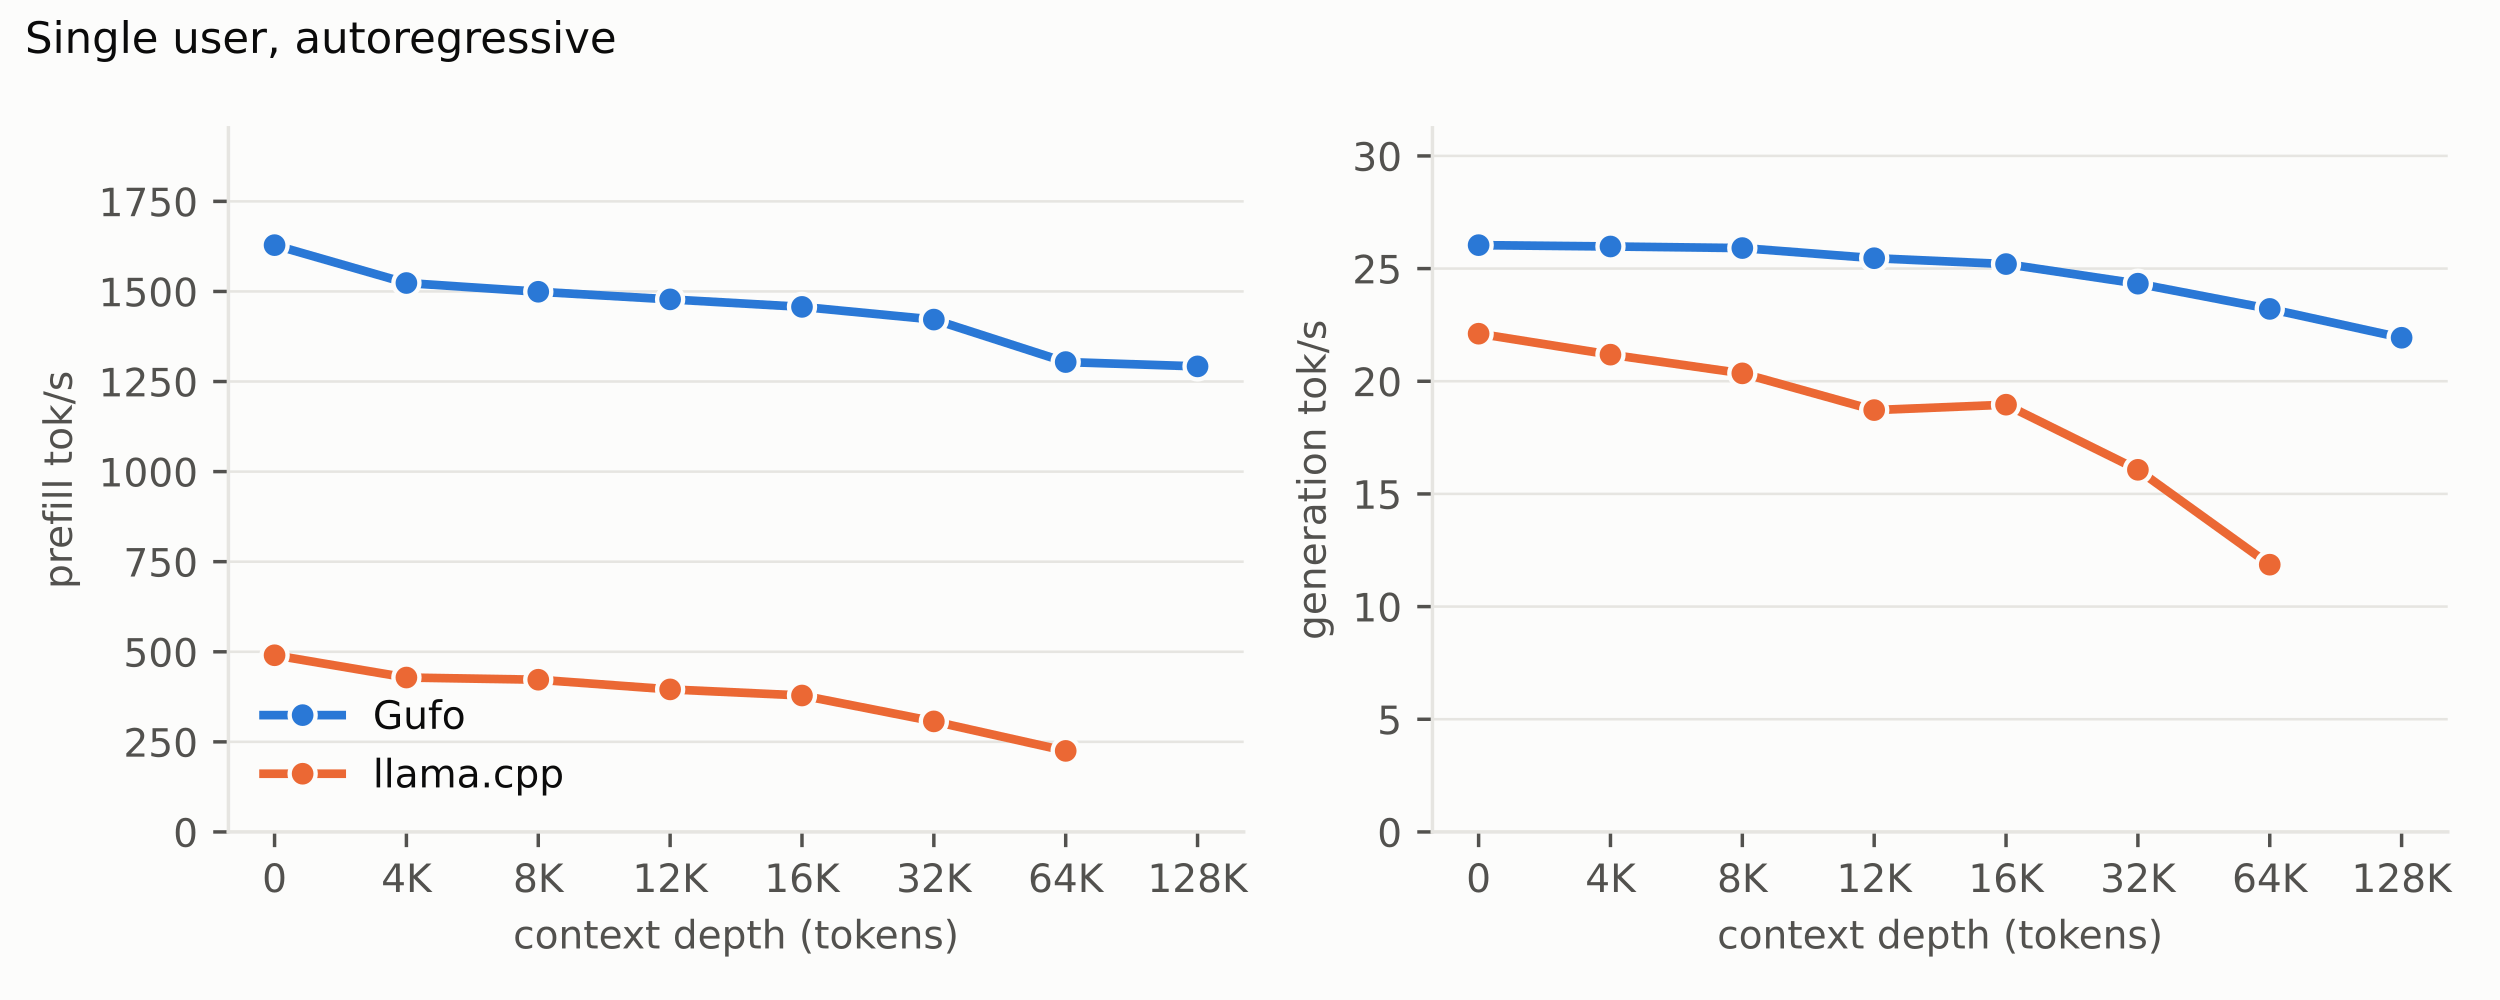
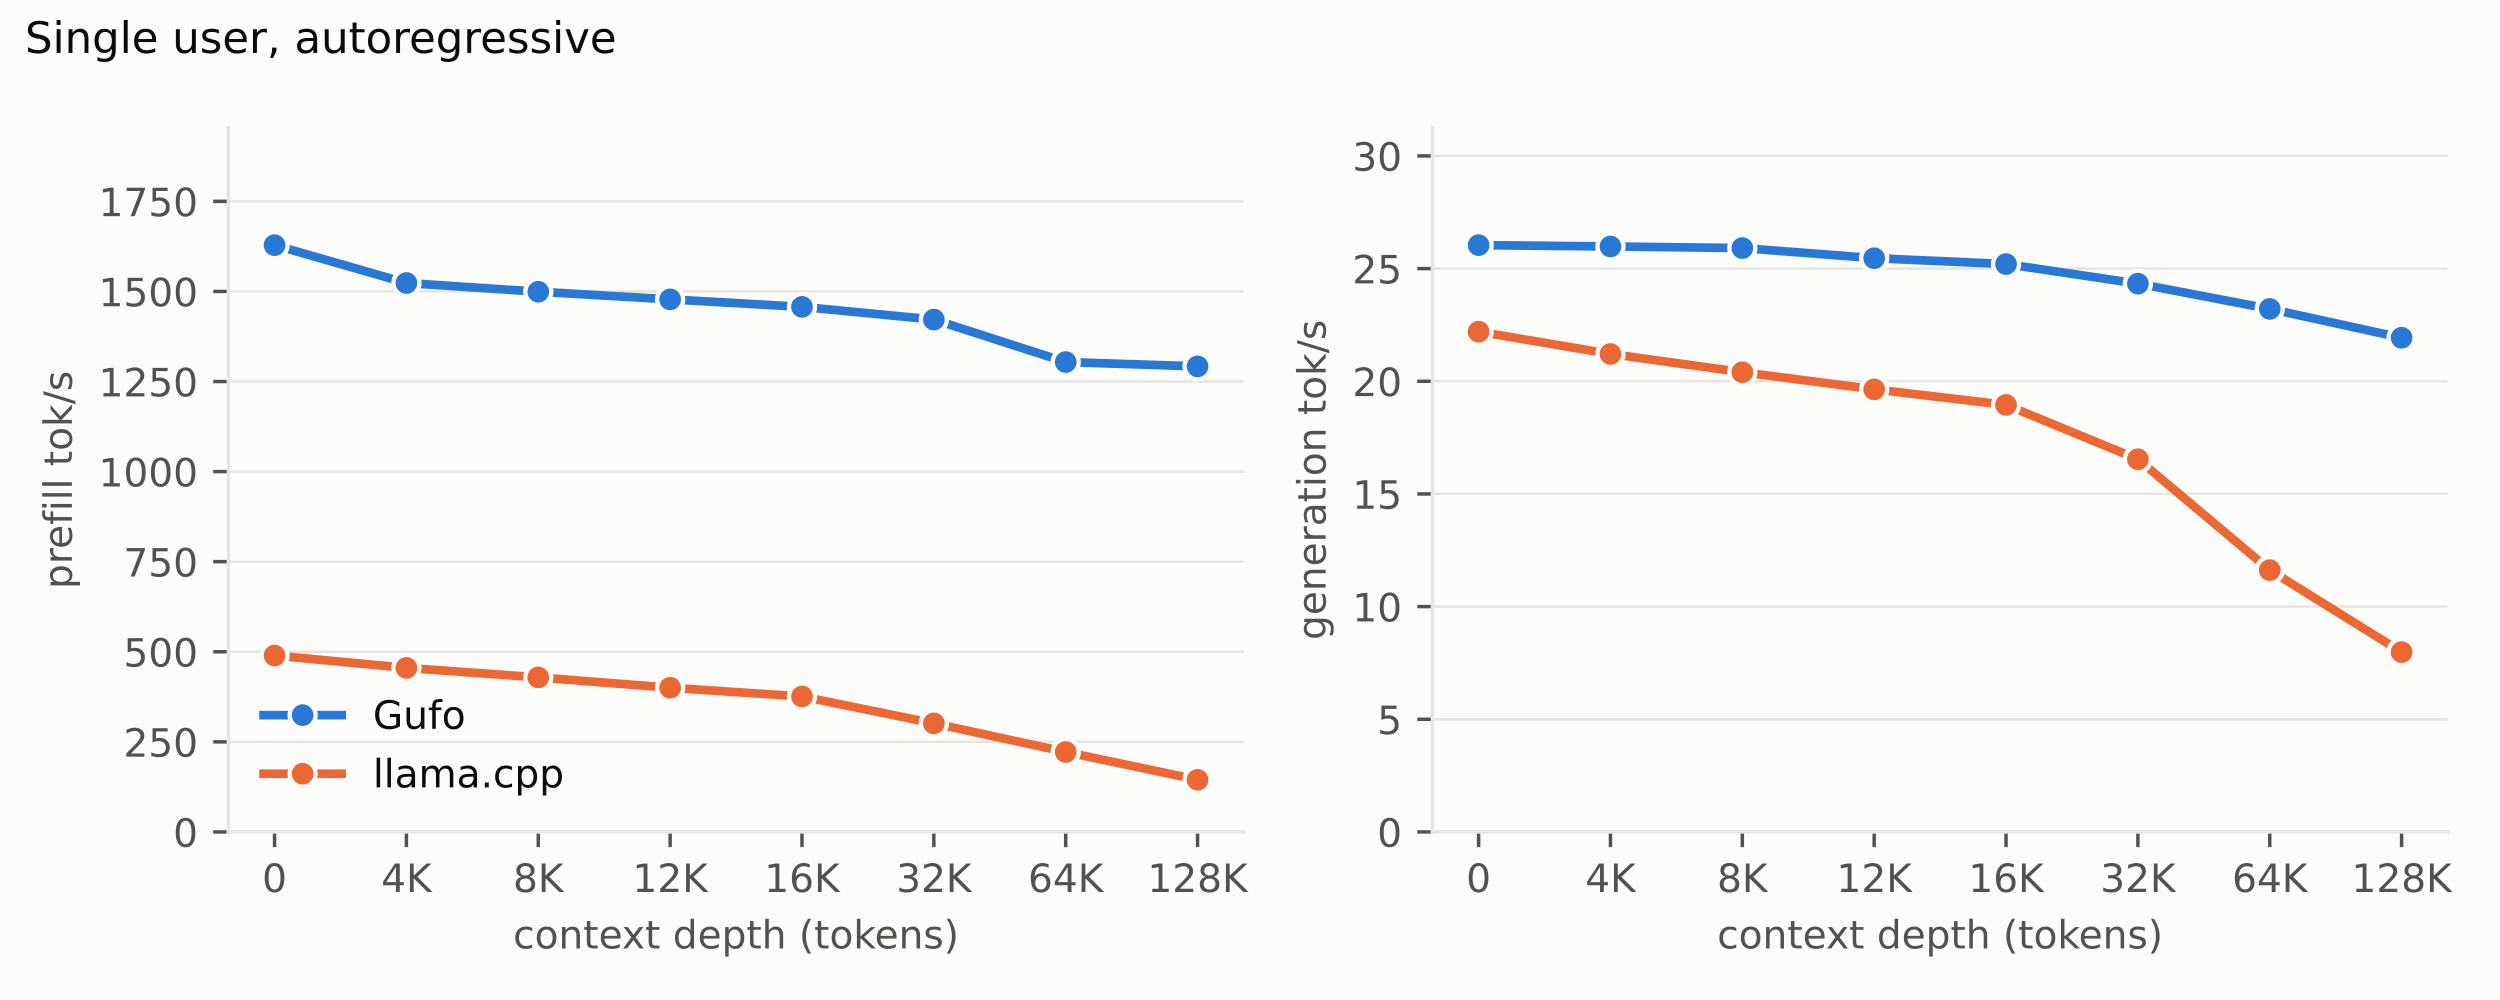
<svg xmlns="http://www.w3.org/2000/svg" xmlns:xlink="http://www.w3.org/1999/xlink" width="576pt" height="230.4pt" viewBox="0 0 576 230.4" version="1.1">
  <defs>
    <style type="text/css">*{stroke-linejoin: round; stroke-linecap: butt}</style>
  </defs>
  <g id="figure_1">
    <g id="patch_1">
      <path d="M 0 230.4  L 576 230.4  L 576 0  L 0 0  z " style="fill: #fcfcfb" />
    </g>
    <g id="axes_1">
      <g id="patch_2">
        <path d="M 52.626 191.679  L 286.549 191.679  L 286.549 29.441  L 52.626 29.441  z " style="fill: #fcfcfb" />
      </g>
      <g id="matplotlib.axis_1">
        <g id="xtick_1">
          <g id="line2d_1">
            <defs>
              <path id="m1ebf051f68" d="M 0 0  L 0 3.5  " style="stroke: #52514e; stroke-width: 0.8" />
            </defs>
            <g>
              <use xlink:href="#m1ebf051f68" x="63.259" y="191.679" style="fill: #52514e; stroke: #52514e; stroke-width: 0.8" />
            </g>
          </g>
          <g id="text_1">
            <text style="font-size: 9px; font-family: 'DejaVu Sans', 'Bitstream Vera Sans', 'Computer Modern Sans Serif', 'Lucida Grande', 'Verdana', 'Geneva', 'Lucid', 'Arial', 'Helvetica', 'Avant Garde', sans-serif; text-anchor: middle; fill: #52514e" x="63.259" y="205.517" transform="rotate(-0 63.25858 205.5172)">0</text>
          </g>
        </g>
        <g id="xtick_2">
          <g id="line2d_2">
            <g>
              <use xlink:href="#m1ebf051f68" x="93.638" y="191.679" style="fill: #52514e; stroke: #52514e; stroke-width: 0.8" />
            </g>
          </g>
          <g id="text_2">
            <text style="font-size: 9px; font-family: 'DejaVu Sans', 'Bitstream Vera Sans', 'Computer Modern Sans Serif', 'Lucida Grande', 'Verdana', 'Geneva', 'Lucid', 'Arial', 'Helvetica', 'Avant Garde', sans-serif; text-anchor: middle; fill: #52514e" x="93.638" y="205.517" transform="rotate(-0 93.63823 205.5172)">4K</text>
          </g>
        </g>
        <g id="xtick_3">
          <g id="line2d_3">
            <g>
              <use xlink:href="#m1ebf051f68" x="124.018" y="191.679" style="fill: #52514e; stroke: #52514e; stroke-width: 0.8" />
            </g>
          </g>
          <g id="text_3">
            <text style="font-size: 9px; font-family: 'DejaVu Sans', 'Bitstream Vera Sans', 'Computer Modern Sans Serif', 'Lucida Grande', 'Verdana', 'Geneva', 'Lucid', 'Arial', 'Helvetica', 'Avant Garde', sans-serif; text-anchor: middle; fill: #52514e" x="124.018" y="205.517" transform="rotate(-0 124.0179 205.5172)">8K</text>
          </g>
        </g>
        <g id="xtick_4">
          <g id="line2d_4">
            <g>
              <use xlink:href="#m1ebf051f68" x="154.398" y="191.679" style="fill: #52514e; stroke: #52514e; stroke-width: 0.8" />
            </g>
          </g>
          <g id="text_4">
            <text style="font-size: 9px; font-family: 'DejaVu Sans', 'Bitstream Vera Sans', 'Computer Modern Sans Serif', 'Lucida Grande', 'Verdana', 'Geneva', 'Lucid', 'Arial', 'Helvetica', 'Avant Garde', sans-serif; text-anchor: middle; fill: #52514e" x="154.398" y="205.517" transform="rotate(-0 154.3975 205.5172)">12K</text>
          </g>
        </g>
        <g id="xtick_5">
          <g id="line2d_5">
            <g>
              <use xlink:href="#m1ebf051f68" x="184.777" y="191.679" style="fill: #52514e; stroke: #52514e; stroke-width: 0.8" />
            </g>
          </g>
          <g id="text_5">
            <text style="font-size: 9px; font-family: 'DejaVu Sans', 'Bitstream Vera Sans', 'Computer Modern Sans Serif', 'Lucida Grande', 'Verdana', 'Geneva', 'Lucid', 'Arial', 'Helvetica', 'Avant Garde', sans-serif; text-anchor: middle; fill: #52514e" x="184.777" y="205.517" transform="rotate(-0 184.7772 205.5172)">16K</text>
          </g>
        </g>
        <g id="xtick_6">
          <g id="line2d_6">
            <g>
              <use xlink:href="#m1ebf051f68" x="215.157" y="191.679" style="fill: #52514e; stroke: #52514e; stroke-width: 0.8" />
            </g>
          </g>
          <g id="text_6">
            <text style="font-size: 9px; font-family: 'DejaVu Sans', 'Bitstream Vera Sans', 'Computer Modern Sans Serif', 'Lucida Grande', 'Verdana', 'Geneva', 'Lucid', 'Arial', 'Helvetica', 'Avant Garde', sans-serif; text-anchor: middle; fill: #52514e" x="215.157" y="205.517" transform="rotate(-0 215.1568 205.5172)">32K</text>
          </g>
        </g>
        <g id="xtick_7">
          <g id="line2d_7">
            <g>
              <use xlink:href="#m1ebf051f68" x="245.536" y="191.679" style="fill: #52514e; stroke: #52514e; stroke-width: 0.8" />
            </g>
          </g>
          <g id="text_7">
            <text style="font-size: 9px; font-family: 'DejaVu Sans', 'Bitstream Vera Sans', 'Computer Modern Sans Serif', 'Lucida Grande', 'Verdana', 'Geneva', 'Lucid', 'Arial', 'Helvetica', 'Avant Garde', sans-serif; text-anchor: middle; fill: #52514e" x="245.536" y="205.517" transform="rotate(-0 245.5365 205.5172)">64K</text>
          </g>
        </g>
        <g id="xtick_8">
          <g id="line2d_8">
            <g>
              <use xlink:href="#m1ebf051f68" x="275.916" y="191.679" style="fill: #52514e; stroke: #52514e; stroke-width: 0.8" />
            </g>
          </g>
          <g id="text_8">
            <text style="font-size: 9px; font-family: 'DejaVu Sans', 'Bitstream Vera Sans', 'Computer Modern Sans Serif', 'Lucida Grande', 'Verdana', 'Geneva', 'Lucid', 'Arial', 'Helvetica', 'Avant Garde', sans-serif; text-anchor: middle; fill: #52514e" x="275.916" y="205.517" transform="rotate(-0 275.9161 205.5172)">128K</text>
          </g>
        </g>
        <g id="text_9">
          <text style="font-size: 9px; font-family: 'DejaVu Sans', 'Bitstream Vera Sans', 'Computer Modern Sans Serif', 'Lucida Grande', 'Verdana', 'Geneva', 'Lucid', 'Arial', 'Helvetica', 'Avant Garde', sans-serif; text-anchor: middle; fill: #52514e" x="169.587" y="218.518" transform="rotate(-0 169.5874 218.5179)">context depth (tokens)</text>
        </g>
      </g>
      <g id="matplotlib.axis_2">
        <g id="ytick_1">
          <g id="line2d_9">
            <path d="M 52.626 191.679  L 286.549 191.679  " clip-path="url(#p1245cb9a4b)" style="fill: none; stroke: #e6e5e1; stroke-width: 0.6; stroke-linecap: square" />
          </g>
          <g id="line2d_10">
            <defs>
              <path id="m680e5b1e24" d="M 0 0  L -3.5 0  " style="stroke: #52514e; stroke-width: 0.8" />
            </defs>
            <g>
              <use xlink:href="#m680e5b1e24" x="52.626" y="191.679" style="fill: #52514e; stroke: #52514e; stroke-width: 0.8" />
            </g>
          </g>
          <g id="text_10">
            <text style="font-size: 9px; font-family: 'DejaVu Sans', 'Bitstream Vera Sans', 'Computer Modern Sans Serif', 'Lucida Grande', 'Verdana', 'Geneva', 'Lucid', 'Arial', 'Helvetica', 'Avant Garde', sans-serif; text-anchor: end; fill: #52514e" x="45.626" y="195.098" transform="rotate(-0 45.6257 195.0982)">0</text>
          </g>
        </g>
        <g id="ytick_2">
          <g id="line2d_11">
            <path d="M 52.626 170.924  L 286.549 170.924  " clip-path="url(#p1245cb9a4b)" style="fill: none; stroke: #e6e5e1; stroke-width: 0.6; stroke-linecap: square" />
          </g>
          <g id="line2d_12">
            <g>
              <use xlink:href="#m680e5b1e24" x="52.626" y="170.924" style="fill: #52514e; stroke: #52514e; stroke-width: 0.8" />
            </g>
          </g>
          <g id="text_11">
            <text style="font-size: 9px; font-family: 'DejaVu Sans', 'Bitstream Vera Sans', 'Computer Modern Sans Serif', 'Lucida Grande', 'Verdana', 'Geneva', 'Lucid', 'Arial', 'Helvetica', 'Avant Garde', sans-serif; text-anchor: end; fill: #52514e" x="45.626" y="174.343" transform="rotate(-0 45.6257 174.3434)">250</text>
          </g>
        </g>
        <g id="ytick_3">
          <g id="line2d_13">
            <path d="M 52.626 150.17  L 286.549 150.17  " clip-path="url(#p1245cb9a4b)" style="fill: none; stroke: #e6e5e1; stroke-width: 0.6; stroke-linecap: square" />
          </g>
          <g id="line2d_14">
            <g>
              <use xlink:href="#m680e5b1e24" x="52.626" y="150.17" style="fill: #52514e; stroke: #52514e; stroke-width: 0.8" />
            </g>
          </g>
          <g id="text_12">
            <text style="font-size: 9px; font-family: 'DejaVu Sans', 'Bitstream Vera Sans', 'Computer Modern Sans Serif', 'Lucida Grande', 'Verdana', 'Geneva', 'Lucid', 'Arial', 'Helvetica', 'Avant Garde', sans-serif; text-anchor: end; fill: #52514e" x="45.626" y="153.589" transform="rotate(-0 45.6257 153.5885)">500</text>
          </g>
        </g>
        <g id="ytick_4">
          <g id="line2d_15">
            <path d="M 52.626 129.415  L 286.549 129.415  " clip-path="url(#p1245cb9a4b)" style="fill: none; stroke: #e6e5e1; stroke-width: 0.6; stroke-linecap: square" />
          </g>
          <g id="line2d_16">
            <g>
              <use xlink:href="#m680e5b1e24" x="52.626" y="129.415" style="fill: #52514e; stroke: #52514e; stroke-width: 0.8" />
            </g>
          </g>
          <g id="text_13">
            <text style="font-size: 9px; font-family: 'DejaVu Sans', 'Bitstream Vera Sans', 'Computer Modern Sans Serif', 'Lucida Grande', 'Verdana', 'Geneva', 'Lucid', 'Arial', 'Helvetica', 'Avant Garde', sans-serif; text-anchor: end; fill: #52514e" x="45.626" y="132.834" transform="rotate(-0 45.6257 132.8337)">750</text>
          </g>
        </g>
        <g id="ytick_5">
          <g id="line2d_17">
            <path d="M 52.626 108.66  L 286.549 108.66  " clip-path="url(#p1245cb9a4b)" style="fill: none; stroke: #e6e5e1; stroke-width: 0.6; stroke-linecap: square" />
          </g>
          <g id="line2d_18">
            <g>
              <use xlink:href="#m680e5b1e24" x="52.626" y="108.66" style="fill: #52514e; stroke: #52514e; stroke-width: 0.8" />
            </g>
          </g>
          <g id="text_14">
            <text style="font-size: 9px; font-family: 'DejaVu Sans', 'Bitstream Vera Sans', 'Computer Modern Sans Serif', 'Lucida Grande', 'Verdana', 'Geneva', 'Lucid', 'Arial', 'Helvetica', 'Avant Garde', sans-serif; text-anchor: end; fill: #52514e" x="45.626" y="112.079" transform="rotate(-0 45.6257 112.0788)">1000</text>
          </g>
        </g>
        <g id="ytick_6">
          <g id="line2d_19">
            <path d="M 52.626 87.905  L 286.549 87.905  " clip-path="url(#p1245cb9a4b)" style="fill: none; stroke: #e6e5e1; stroke-width: 0.6; stroke-linecap: square" />
          </g>
          <g id="line2d_20">
            <g>
              <use xlink:href="#m680e5b1e24" x="52.626" y="87.905" style="fill: #52514e; stroke: #52514e; stroke-width: 0.8" />
            </g>
          </g>
          <g id="text_15">
            <text style="font-size: 9px; font-family: 'DejaVu Sans', 'Bitstream Vera Sans', 'Computer Modern Sans Serif', 'Lucida Grande', 'Verdana', 'Geneva', 'Lucid', 'Arial', 'Helvetica', 'Avant Garde', sans-serif; text-anchor: end; fill: #52514e" x="45.626" y="91.324" transform="rotate(-0 45.6257 91.32398)">1250</text>
          </g>
        </g>
        <g id="ytick_7">
          <g id="line2d_21">
            <path d="M 52.626 67.15  L 286.549 67.15  " clip-path="url(#p1245cb9a4b)" style="fill: none; stroke: #e6e5e1; stroke-width: 0.6; stroke-linecap: square" />
          </g>
          <g id="line2d_22">
            <g>
              <use xlink:href="#m680e5b1e24" x="52.626" y="67.15" style="fill: #52514e; stroke: #52514e; stroke-width: 0.8" />
            </g>
          </g>
          <g id="text_16">
            <text style="font-size: 9px; font-family: 'DejaVu Sans', 'Bitstream Vera Sans', 'Computer Modern Sans Serif', 'Lucida Grande', 'Verdana', 'Geneva', 'Lucid', 'Arial', 'Helvetica', 'Avant Garde', sans-serif; text-anchor: end; fill: #52514e" x="45.626" y="70.569" transform="rotate(-0 45.6257 70.56913)">1500</text>
          </g>
        </g>
        <g id="ytick_8">
          <g id="line2d_23">
            <path d="M 52.626 46.395  L 286.549 46.395  " clip-path="url(#p1245cb9a4b)" style="fill: none; stroke: #e6e5e1; stroke-width: 0.6; stroke-linecap: square" />
          </g>
          <g id="line2d_24">
            <g>
              <use xlink:href="#m680e5b1e24" x="52.626" y="46.395" style="fill: #52514e; stroke: #52514e; stroke-width: 0.8" />
            </g>
          </g>
          <g id="text_17">
            <text style="font-size: 9px; font-family: 'DejaVu Sans', 'Bitstream Vera Sans', 'Computer Modern Sans Serif', 'Lucida Grande', 'Verdana', 'Geneva', 'Lucid', 'Arial', 'Helvetica', 'Avant Garde', sans-serif; text-anchor: end; fill: #52514e" x="45.626" y="49.814" transform="rotate(-0 45.6257 49.81428)">1750</text>
          </g>
        </g>
        <g id="text_18">
          <text style="font-size: 9px; font-family: 'DejaVu Sans', 'Bitstream Vera Sans', 'Computer Modern Sans Serif', 'Lucida Grande', 'Verdana', 'Geneva', 'Lucid', 'Arial', 'Helvetica', 'Avant Garde', sans-serif; text-anchor: middle; fill: #52514e" x="16.559" y="110.56" transform="rotate(-90 16.55859 110.56)">prefill tok/s</text>
        </g>
      </g>
      <g id="line2d_25">
        <path d="M 63.259 56.481  L 93.638 65.208  L 124.018 67.222  L 154.398 68.978  L 184.777 70.707  L 215.157 73.632  L 245.536 83.421  L 275.916 84.417  " clip-path="url(#p1245cb9a4b)" style="fill: none; stroke: #2a78d6; stroke-width: 2; stroke-linecap: square" />
        <defs>
          <path id="m91930ba968" d="M 0 3  C 0.796 3 1.559 2.684 2.121 2.121  C 2.684 1.559 3 0.796 3 0  C 3 -0.796 2.684 -1.559 2.121 -2.121  C 1.559 -2.684 0.796 -3 0 -3  C -0.796 -3 -1.559 -2.684 -2.121 -2.121  C -2.684 -1.559 -3 -0.796 -3 0  C -3 0.796 -2.684 1.559 -2.121 2.121  C -1.559 2.684 -0.796 3 0 3  z " style="stroke: #fcfcfb" />
        </defs>
        <g clip-path="url(#p1245cb9a4b)">
          <use xlink:href="#m91930ba968" x="63.259" y="56.481" style="fill: #2a78d6; stroke: #fcfcfb" />
          <use xlink:href="#m91930ba968" x="93.638" y="65.208" style="fill: #2a78d6; stroke: #fcfcfb" />
          <use xlink:href="#m91930ba968" x="124.018" y="67.222" style="fill: #2a78d6; stroke: #fcfcfb" />
          <use xlink:href="#m91930ba968" x="154.398" y="68.978" style="fill: #2a78d6; stroke: #fcfcfb" />
          <use xlink:href="#m91930ba968" x="184.777" y="70.707" style="fill: #2a78d6; stroke: #fcfcfb" />
          <use xlink:href="#m91930ba968" x="215.157" y="73.632" style="fill: #2a78d6; stroke: #fcfcfb" />
          <use xlink:href="#m91930ba968" x="245.536" y="83.421" style="fill: #2a78d6; stroke: #fcfcfb" />
          <use xlink:href="#m91930ba968" x="275.916" y="84.417" style="fill: #2a78d6; stroke: #fcfcfb" />
        </g>
      </g>
      <g id="line2d_26">
-         <path d="M 63.259 150.972  L 93.638 156.105  L 124.018 156.609  L 154.398 158.838  L 184.777 160.244  L 215.157 166.211  L 245.536 173.008  " clip-path="url(#p1245cb9a4b)" style="fill: none; stroke: #eb6834; stroke-width: 2; stroke-linecap: square" />
+         <path d="M 63.259 151.034  L 93.638 153.886  L 124.018 156.076  L 154.398 158.454  L 184.777 160.473  L 215.157 166.665  L 245.536 173.254  L 275.916 179.66  " clip-path="url(#p1245cb9a4b)" style="fill: none; stroke: #eb6834; stroke-width: 2; stroke-linecap: square" />
        <defs>
          <path id="ma0614988b8" d="M 0 3  C 0.796 3 1.559 2.684 2.121 2.121  C 2.684 1.559 3 0.796 3 0  C 3 -0.796 2.684 -1.559 2.121 -2.121  C 1.559 -2.684 0.796 -3 0 -3  C -0.796 -3 -1.559 -2.684 -2.121 -2.121  C -2.684 -1.559 -3 -0.796 -3 0  C -3 0.796 -2.684 1.559 -2.121 2.121  C -1.559 2.684 -0.796 3 0 3  z " style="stroke: #fcfcfb" />
        </defs>
        <g clip-path="url(#p1245cb9a4b)">
-           <use xlink:href="#ma0614988b8" x="63.259" y="150.972" style="fill: #eb6834; stroke: #fcfcfb" />
-           <use xlink:href="#ma0614988b8" x="93.638" y="156.105" style="fill: #eb6834; stroke: #fcfcfb" />
-           <use xlink:href="#ma0614988b8" x="124.018" y="156.609" style="fill: #eb6834; stroke: #fcfcfb" />
-           <use xlink:href="#ma0614988b8" x="154.398" y="158.838" style="fill: #eb6834; stroke: #fcfcfb" />
-           <use xlink:href="#ma0614988b8" x="184.777" y="160.244" style="fill: #eb6834; stroke: #fcfcfb" />
-           <use xlink:href="#ma0614988b8" x="215.157" y="166.211" style="fill: #eb6834; stroke: #fcfcfb" />
-           <use xlink:href="#ma0614988b8" x="245.536" y="173.008" style="fill: #eb6834; stroke: #fcfcfb" />
+           <use xlink:href="#ma0614988b8" x="63.259" y="151.034" style="fill: #eb6834; stroke: #fcfcfb" />
+           <use xlink:href="#ma0614988b8" x="93.638" y="153.886" style="fill: #eb6834; stroke: #fcfcfb" />
+           <use xlink:href="#ma0614988b8" x="124.018" y="156.076" style="fill: #eb6834; stroke: #fcfcfb" />
+           <use xlink:href="#ma0614988b8" x="154.398" y="158.454" style="fill: #eb6834; stroke: #fcfcfb" />
+           <use xlink:href="#ma0614988b8" x="184.777" y="160.473" style="fill: #eb6834; stroke: #fcfcfb" />
+           <use xlink:href="#ma0614988b8" x="215.157" y="166.665" style="fill: #eb6834; stroke: #fcfcfb" />
+           <use xlink:href="#ma0614988b8" x="245.536" y="173.254" style="fill: #eb6834; stroke: #fcfcfb" />
+           <use xlink:href="#ma0614988b8" x="275.916" y="179.66" style="fill: #eb6834; stroke: #fcfcfb" />
        </g>
      </g>
      <g id="patch_3">
        <path d="M 52.626 191.679  L 52.626 29.441  " style="fill: none; stroke: #e6e5e1; stroke-width: 0.8; stroke-linejoin: miter; stroke-linecap: square" />
      </g>
      <g id="patch_4">
        <path d="M 52.626 191.679  L 286.549 191.679  " style="fill: none; stroke: #e6e5e1; stroke-width: 0.8; stroke-linejoin: miter; stroke-linecap: square" />
      </g>
      <g id="legend_1">
        <g id="line2d_27">
          <path d="M 60.726 164.766  L 69.726 164.766  L 78.726 164.766  " style="fill: none; stroke: #2a78d6; stroke-width: 2; stroke-linecap: square" />
          <g>
            <use xlink:href="#m91930ba968" x="69.726" y="164.766" style="fill: #2a78d6; stroke: #fcfcfb" />
          </g>
        </g>
        <g id="text_19">
          <text style="font-size: 9px; font-family: 'DejaVu Sans', 'Bitstream Vera Sans', 'Computer Modern Sans Serif', 'Lucida Grande', 'Verdana', 'Geneva', 'Lucid', 'Arial', 'Helvetica', 'Avant Garde', sans-serif; text-anchor: start; fill: #0b0b0b" x="85.926" y="167.916" transform="rotate(-0 85.9257 167.9165)">Gufo</text>
        </g>
        <g id="line2d_28">
          <path d="M 60.726 178.267  L 69.726 178.267  L 78.726 178.267  " style="fill: none; stroke: #eb6834; stroke-width: 2; stroke-linecap: square" />
          <g>
            <use xlink:href="#ma0614988b8" x="69.726" y="178.267" style="fill: #eb6834; stroke: #fcfcfb" />
          </g>
        </g>
        <g id="text_20">
          <text style="font-size: 9px; font-family: 'DejaVu Sans', 'Bitstream Vera Sans', 'Computer Modern Sans Serif', 'Lucida Grande', 'Verdana', 'Geneva', 'Lucid', 'Arial', 'Helvetica', 'Avant Garde', sans-serif; text-anchor: start; fill: #0b0b0b" x="85.926" y="181.417" transform="rotate(-0 85.9257 181.4172)">llama.cpp</text>
        </g>
      </g>
    </g>
    <g id="axes_2">
      <g id="patch_5">
        <path d="M 330.039 191.679  L 563.963 191.679  L 563.963 29.441  L 330.039 29.441  z " style="fill: #fcfcfb" />
      </g>
      <g id="matplotlib.axis_3">
        <g id="xtick_9">
          <g id="line2d_29">
            <g>
              <use xlink:href="#m1ebf051f68" x="340.672" y="191.679" style="fill: #52514e; stroke: #52514e; stroke-width: 0.8" />
            </g>
          </g>
          <g id="text_21">
            <text style="font-size: 9px; font-family: 'DejaVu Sans', 'Bitstream Vera Sans', 'Computer Modern Sans Serif', 'Lucida Grande', 'Verdana', 'Geneva', 'Lucid', 'Arial', 'Helvetica', 'Avant Garde', sans-serif; text-anchor: middle; fill: #52514e" x="340.672" y="205.517" transform="rotate(-0 340.6723 205.5172)">0</text>
          </g>
        </g>
        <g id="xtick_10">
          <g id="line2d_30">
            <g>
              <use xlink:href="#m1ebf051f68" x="371.052" y="191.679" style="fill: #52514e; stroke: #52514e; stroke-width: 0.8" />
            </g>
          </g>
          <g id="text_22">
            <text style="font-size: 9px; font-family: 'DejaVu Sans', 'Bitstream Vera Sans', 'Computer Modern Sans Serif', 'Lucida Grande', 'Verdana', 'Geneva', 'Lucid', 'Arial', 'Helvetica', 'Avant Garde', sans-serif; text-anchor: middle; fill: #52514e" x="371.052" y="205.517" transform="rotate(-0 371.052 205.5172)">4K</text>
          </g>
        </g>
        <g id="xtick_11">
          <g id="line2d_31">
            <g>
              <use xlink:href="#m1ebf051f68" x="401.432" y="191.679" style="fill: #52514e; stroke: #52514e; stroke-width: 0.8" />
            </g>
          </g>
          <g id="text_23">
            <text style="font-size: 9px; font-family: 'DejaVu Sans', 'Bitstream Vera Sans', 'Computer Modern Sans Serif', 'Lucida Grande', 'Verdana', 'Geneva', 'Lucid', 'Arial', 'Helvetica', 'Avant Garde', sans-serif; text-anchor: middle; fill: #52514e" x="401.432" y="205.517" transform="rotate(-0 401.4316 205.5172)">8K</text>
          </g>
        </g>
        <g id="xtick_12">
          <g id="line2d_32">
            <g>
              <use xlink:href="#m1ebf051f68" x="431.811" y="191.679" style="fill: #52514e; stroke: #52514e; stroke-width: 0.8" />
            </g>
          </g>
          <g id="text_24">
            <text style="font-size: 9px; font-family: 'DejaVu Sans', 'Bitstream Vera Sans', 'Computer Modern Sans Serif', 'Lucida Grande', 'Verdana', 'Geneva', 'Lucid', 'Arial', 'Helvetica', 'Avant Garde', sans-serif; text-anchor: middle; fill: #52514e" x="431.811" y="205.517" transform="rotate(-0 431.8113 205.5172)">12K</text>
          </g>
        </g>
        <g id="xtick_13">
          <g id="line2d_33">
            <g>
              <use xlink:href="#m1ebf051f68" x="462.191" y="191.679" style="fill: #52514e; stroke: #52514e; stroke-width: 0.8" />
            </g>
          </g>
          <g id="text_25">
            <text style="font-size: 9px; font-family: 'DejaVu Sans', 'Bitstream Vera Sans', 'Computer Modern Sans Serif', 'Lucida Grande', 'Verdana', 'Geneva', 'Lucid', 'Arial', 'Helvetica', 'Avant Garde', sans-serif; text-anchor: middle; fill: #52514e" x="462.191" y="205.517" transform="rotate(-0 462.1909 205.5172)">16K</text>
          </g>
        </g>
        <g id="xtick_14">
          <g id="line2d_34">
            <g>
              <use xlink:href="#m1ebf051f68" x="492.571" y="191.679" style="fill: #52514e; stroke: #52514e; stroke-width: 0.8" />
            </g>
          </g>
          <g id="text_26">
            <text style="font-size: 9px; font-family: 'DejaVu Sans', 'Bitstream Vera Sans', 'Computer Modern Sans Serif', 'Lucida Grande', 'Verdana', 'Geneva', 'Lucid', 'Arial', 'Helvetica', 'Avant Garde', sans-serif; text-anchor: middle; fill: #52514e" x="492.571" y="205.517" transform="rotate(-0 492.5706 205.5172)">32K</text>
          </g>
        </g>
        <g id="xtick_15">
          <g id="line2d_35">
            <g>
              <use xlink:href="#m1ebf051f68" x="522.95" y="191.679" style="fill: #52514e; stroke: #52514e; stroke-width: 0.8" />
            </g>
          </g>
          <g id="text_27">
            <text style="font-size: 9px; font-family: 'DejaVu Sans', 'Bitstream Vera Sans', 'Computer Modern Sans Serif', 'Lucida Grande', 'Verdana', 'Geneva', 'Lucid', 'Arial', 'Helvetica', 'Avant Garde', sans-serif; text-anchor: middle; fill: #52514e" x="522.95" y="205.517" transform="rotate(-0 522.9502 205.5172)">64K</text>
          </g>
        </g>
        <g id="xtick_16">
          <g id="line2d_36">
            <g>
              <use xlink:href="#m1ebf051f68" x="553.33" y="191.679" style="fill: #52514e; stroke: #52514e; stroke-width: 0.8" />
            </g>
          </g>
          <g id="text_28">
            <text style="font-size: 9px; font-family: 'DejaVu Sans', 'Bitstream Vera Sans', 'Computer Modern Sans Serif', 'Lucida Grande', 'Verdana', 'Geneva', 'Lucid', 'Arial', 'Helvetica', 'Avant Garde', sans-serif; text-anchor: middle; fill: #52514e" x="553.33" y="205.517" transform="rotate(-0 553.3299 205.5172)">128K</text>
          </g>
        </g>
        <g id="text_29">
          <text style="font-size: 9px; font-family: 'DejaVu Sans', 'Bitstream Vera Sans', 'Computer Modern Sans Serif', 'Lucida Grande', 'Verdana', 'Geneva', 'Lucid', 'Arial', 'Helvetica', 'Avant Garde', sans-serif; text-anchor: middle; fill: #52514e" x="447.001" y="218.518" transform="rotate(-0 447.0011 218.5179)">context depth (tokens)</text>
        </g>
      </g>
      <g id="matplotlib.axis_4">
        <g id="ytick_9">
          <g id="line2d_37">
            <path d="M 330.039 191.679  L 563.963 191.679  " clip-path="url(#pfcade36f7c)" style="fill: none; stroke: #e6e5e1; stroke-width: 0.6; stroke-linecap: square" />
          </g>
          <g id="line2d_38">
            <g>
              <use xlink:href="#m680e5b1e24" x="330.039" y="191.679" style="fill: #52514e; stroke: #52514e; stroke-width: 0.8" />
            </g>
          </g>
          <g id="text_30">
            <text style="font-size: 9px; font-family: 'DejaVu Sans', 'Bitstream Vera Sans', 'Computer Modern Sans Serif', 'Lucida Grande', 'Verdana', 'Geneva', 'Lucid', 'Arial', 'Helvetica', 'Avant Garde', sans-serif; text-anchor: end; fill: #52514e" x="323.039" y="195.098" transform="rotate(-0 323.0395 195.0982)">0</text>
          </g>
        </g>
        <g id="ytick_10">
          <g id="line2d_39">
            <path d="M 330.039 165.719  L 563.963 165.719  " clip-path="url(#pfcade36f7c)" style="fill: none; stroke: #e6e5e1; stroke-width: 0.6; stroke-linecap: square" />
          </g>
          <g id="line2d_40">
            <g>
              <use xlink:href="#m680e5b1e24" x="330.039" y="165.719" style="fill: #52514e; stroke: #52514e; stroke-width: 0.8" />
            </g>
          </g>
          <g id="text_31">
            <text style="font-size: 9px; font-family: 'DejaVu Sans', 'Bitstream Vera Sans', 'Computer Modern Sans Serif', 'Lucida Grande', 'Verdana', 'Geneva', 'Lucid', 'Arial', 'Helvetica', 'Avant Garde', sans-serif; text-anchor: end; fill: #52514e" x="323.039" y="169.138" transform="rotate(-0 323.0395 169.1384)">5</text>
          </g>
        </g>
        <g id="ytick_11">
          <g id="line2d_41">
            <path d="M 330.039 139.76  L 563.963 139.76  " clip-path="url(#pfcade36f7c)" style="fill: none; stroke: #e6e5e1; stroke-width: 0.6; stroke-linecap: square" />
          </g>
          <g id="line2d_42">
            <g>
              <use xlink:href="#m680e5b1e24" x="330.039" y="139.76" style="fill: #52514e; stroke: #52514e; stroke-width: 0.8" />
            </g>
          </g>
          <g id="text_32">
            <text style="font-size: 9px; font-family: 'DejaVu Sans', 'Bitstream Vera Sans', 'Computer Modern Sans Serif', 'Lucida Grande', 'Verdana', 'Geneva', 'Lucid', 'Arial', 'Helvetica', 'Avant Garde', sans-serif; text-anchor: end; fill: #52514e" x="323.039" y="143.179" transform="rotate(-0 323.0395 143.1786)">10</text>
          </g>
        </g>
        <g id="ytick_12">
          <g id="line2d_43">
            <path d="M 330.039 113.8  L 563.963 113.8  " clip-path="url(#pfcade36f7c)" style="fill: none; stroke: #e6e5e1; stroke-width: 0.6; stroke-linecap: square" />
          </g>
          <g id="line2d_44">
            <g>
              <use xlink:href="#m680e5b1e24" x="330.039" y="113.8" style="fill: #52514e; stroke: #52514e; stroke-width: 0.8" />
            </g>
          </g>
          <g id="text_33">
            <text style="font-size: 9px; font-family: 'DejaVu Sans', 'Bitstream Vera Sans', 'Computer Modern Sans Serif', 'Lucida Grande', 'Verdana', 'Geneva', 'Lucid', 'Arial', 'Helvetica', 'Avant Garde', sans-serif; text-anchor: end; fill: #52514e" x="323.039" y="117.219" transform="rotate(-0 323.0395 117.2188)">15</text>
          </g>
        </g>
        <g id="ytick_13">
          <g id="line2d_45">
            <path d="M 330.039 87.84  L 563.963 87.84  " clip-path="url(#pfcade36f7c)" style="fill: none; stroke: #e6e5e1; stroke-width: 0.6; stroke-linecap: square" />
          </g>
          <g id="line2d_46">
            <g>
              <use xlink:href="#m680e5b1e24" x="330.039" y="87.84" style="fill: #52514e; stroke: #52514e; stroke-width: 0.8" />
            </g>
          </g>
          <g id="text_34">
            <text style="font-size: 9px; font-family: 'DejaVu Sans', 'Bitstream Vera Sans', 'Computer Modern Sans Serif', 'Lucida Grande', 'Verdana', 'Geneva', 'Lucid', 'Arial', 'Helvetica', 'Avant Garde', sans-serif; text-anchor: end; fill: #52514e" x="323.039" y="91.259" transform="rotate(-0 323.0395 91.25895)">20</text>
          </g>
        </g>
        <g id="ytick_14">
          <g id="line2d_47">
            <path d="M 330.039 61.88  L 563.963 61.88  " clip-path="url(#pfcade36f7c)" style="fill: none; stroke: #e6e5e1; stroke-width: 0.6; stroke-linecap: square" />
          </g>
          <g id="line2d_48">
            <g>
              <use xlink:href="#m680e5b1e24" x="330.039" y="61.88" style="fill: #52514e; stroke: #52514e; stroke-width: 0.8" />
            </g>
          </g>
          <g id="text_35">
            <text style="font-size: 9px; font-family: 'DejaVu Sans', 'Bitstream Vera Sans', 'Computer Modern Sans Serif', 'Lucida Grande', 'Verdana', 'Geneva', 'Lucid', 'Arial', 'Helvetica', 'Avant Garde', sans-serif; text-anchor: end; fill: #52514e" x="323.039" y="65.299" transform="rotate(-0 323.0395 65.29912)">25</text>
          </g>
        </g>
        <g id="ytick_15">
          <g id="line2d_49">
            <path d="M 330.039 35.92  L 563.963 35.92  " clip-path="url(#pfcade36f7c)" style="fill: none; stroke: #e6e5e1; stroke-width: 0.6; stroke-linecap: square" />
          </g>
          <g id="line2d_50">
            <g>
              <use xlink:href="#m680e5b1e24" x="330.039" y="35.92" style="fill: #52514e; stroke: #52514e; stroke-width: 0.8" />
            </g>
          </g>
          <g id="text_36">
            <text style="font-size: 9px; font-family: 'DejaVu Sans', 'Bitstream Vera Sans', 'Computer Modern Sans Serif', 'Lucida Grande', 'Verdana', 'Geneva', 'Lucid', 'Arial', 'Helvetica', 'Avant Garde', sans-serif; text-anchor: end; fill: #52514e" x="323.039" y="39.339" transform="rotate(-0 323.0395 39.3393)">30</text>
          </g>
        </g>
        <g id="text_37">
          <text style="font-size: 9px; font-family: 'DejaVu Sans', 'Bitstream Vera Sans', 'Computer Modern Sans Serif', 'Lucida Grande', 'Verdana', 'Geneva', 'Lucid', 'Arial', 'Helvetica', 'Avant Garde', sans-serif; text-anchor: middle; fill: #52514e" x="305.425" y="110.56" transform="rotate(-90 305.4248 110.56)">generation tok/s</text>
        </g>
      </g>
      <g id="line2d_51">
        <path d="M 340.672 56.481  L 371.052 56.792  L 401.432 57.155  L 431.811 59.492  L 462.191 60.842  L 492.571 65.359  L 522.95 71.174  L 553.33 77.82  " clip-path="url(#pfcade36f7c)" style="fill: none; stroke: #2a78d6; stroke-width: 2; stroke-linecap: square" />
        <g clip-path="url(#pfcade36f7c)">
          <use xlink:href="#m91930ba968" x="340.672" y="56.481" style="fill: #2a78d6; stroke: #fcfcfb" />
          <use xlink:href="#m91930ba968" x="371.052" y="56.792" style="fill: #2a78d6; stroke: #fcfcfb" />
          <use xlink:href="#m91930ba968" x="401.432" y="57.155" style="fill: #2a78d6; stroke: #fcfcfb" />
          <use xlink:href="#m91930ba968" x="431.811" y="59.492" style="fill: #2a78d6; stroke: #fcfcfb" />
          <use xlink:href="#m91930ba968" x="462.191" y="60.842" style="fill: #2a78d6; stroke: #fcfcfb" />
          <use xlink:href="#m91930ba968" x="492.571" y="65.359" style="fill: #2a78d6; stroke: #fcfcfb" />
          <use xlink:href="#m91930ba968" x="522.95" y="71.174" style="fill: #2a78d6; stroke: #fcfcfb" />
          <use xlink:href="#m91930ba968" x="553.33" y="77.82" style="fill: #2a78d6; stroke: #fcfcfb" />
        </g>
      </g>
      <g id="line2d_52">
-         <path d="M 340.672 76.885  L 371.052 81.713  L 401.432 86.023  L 431.811 94.486  L 462.191 93.24  L 492.571 108.244  L 522.95 130.103  " clip-path="url(#pfcade36f7c)" style="fill: none; stroke: #eb6834; stroke-width: 2; stroke-linecap: square" />
+         <path d="M 340.672 76.418  L 371.052 81.558  L 401.432 85.763  L 431.811 89.709  L 462.191 93.292  L 492.571 105.804  L 522.95 131.349  L 553.33 150.247  " clip-path="url(#pfcade36f7c)" style="fill: none; stroke: #eb6834; stroke-width: 2; stroke-linecap: square" />
        <g clip-path="url(#pfcade36f7c)">
-           <use xlink:href="#ma0614988b8" x="340.672" y="76.885" style="fill: #eb6834; stroke: #fcfcfb" />
-           <use xlink:href="#ma0614988b8" x="371.052" y="81.713" style="fill: #eb6834; stroke: #fcfcfb" />
-           <use xlink:href="#ma0614988b8" x="401.432" y="86.023" style="fill: #eb6834; stroke: #fcfcfb" />
-           <use xlink:href="#ma0614988b8" x="431.811" y="94.486" style="fill: #eb6834; stroke: #fcfcfb" />
-           <use xlink:href="#ma0614988b8" x="462.191" y="93.24" style="fill: #eb6834; stroke: #fcfcfb" />
-           <use xlink:href="#ma0614988b8" x="492.571" y="108.244" style="fill: #eb6834; stroke: #fcfcfb" />
-           <use xlink:href="#ma0614988b8" x="522.95" y="130.103" style="fill: #eb6834; stroke: #fcfcfb" />
+           <use xlink:href="#ma0614988b8" x="340.672" y="76.418" style="fill: #eb6834; stroke: #fcfcfb" />
+           <use xlink:href="#ma0614988b8" x="371.052" y="81.558" style="fill: #eb6834; stroke: #fcfcfb" />
+           <use xlink:href="#ma0614988b8" x="401.432" y="85.763" style="fill: #eb6834; stroke: #fcfcfb" />
+           <use xlink:href="#ma0614988b8" x="431.811" y="89.709" style="fill: #eb6834; stroke: #fcfcfb" />
+           <use xlink:href="#ma0614988b8" x="462.191" y="93.292" style="fill: #eb6834; stroke: #fcfcfb" />
+           <use xlink:href="#ma0614988b8" x="492.571" y="105.804" style="fill: #eb6834; stroke: #fcfcfb" />
+           <use xlink:href="#ma0614988b8" x="522.95" y="131.349" style="fill: #eb6834; stroke: #fcfcfb" />
+           <use xlink:href="#ma0614988b8" x="553.33" y="150.247" style="fill: #eb6834; stroke: #fcfcfb" />
        </g>
      </g>
      <g id="patch_6">
        <path d="M 330.039 191.679  L 330.039 29.441  " style="fill: none; stroke: #e6e5e1; stroke-width: 0.8; stroke-linejoin: miter; stroke-linecap: square" />
      </g>
      <g id="patch_7">
        <path d="M 330.039 191.679  L 563.963 191.679  " style="fill: none; stroke: #e6e5e1; stroke-width: 0.8; stroke-linejoin: miter; stroke-linecap: square" />
      </g>
    </g>
    <g id="text_38">
      <text style="font-size: 10px; font-family: 'DejaVu Sans', 'Bitstream Vera Sans', 'Computer Modern Sans Serif', 'Lucida Grande', 'Verdana', 'Geneva', 'Lucid', 'Arial', 'Helvetica', 'Avant Garde', sans-serif; text-anchor: start; fill: #0b0b0b" x="5.76" y="12.206" transform="rotate(-0 5.76 12.20644)">Single user, autoregressive</text>
    </g>
  </g>
  <defs>
    <clipPath id="p1245cb9a4b">
      <rect x="52.626" y="29.441" width="233.923" height="162.239" />
    </clipPath>
    <clipPath id="pfcade36f7c">
      <rect x="330.039" y="29.441" width="233.923" height="162.239" />
    </clipPath>
  </defs>
</svg>
